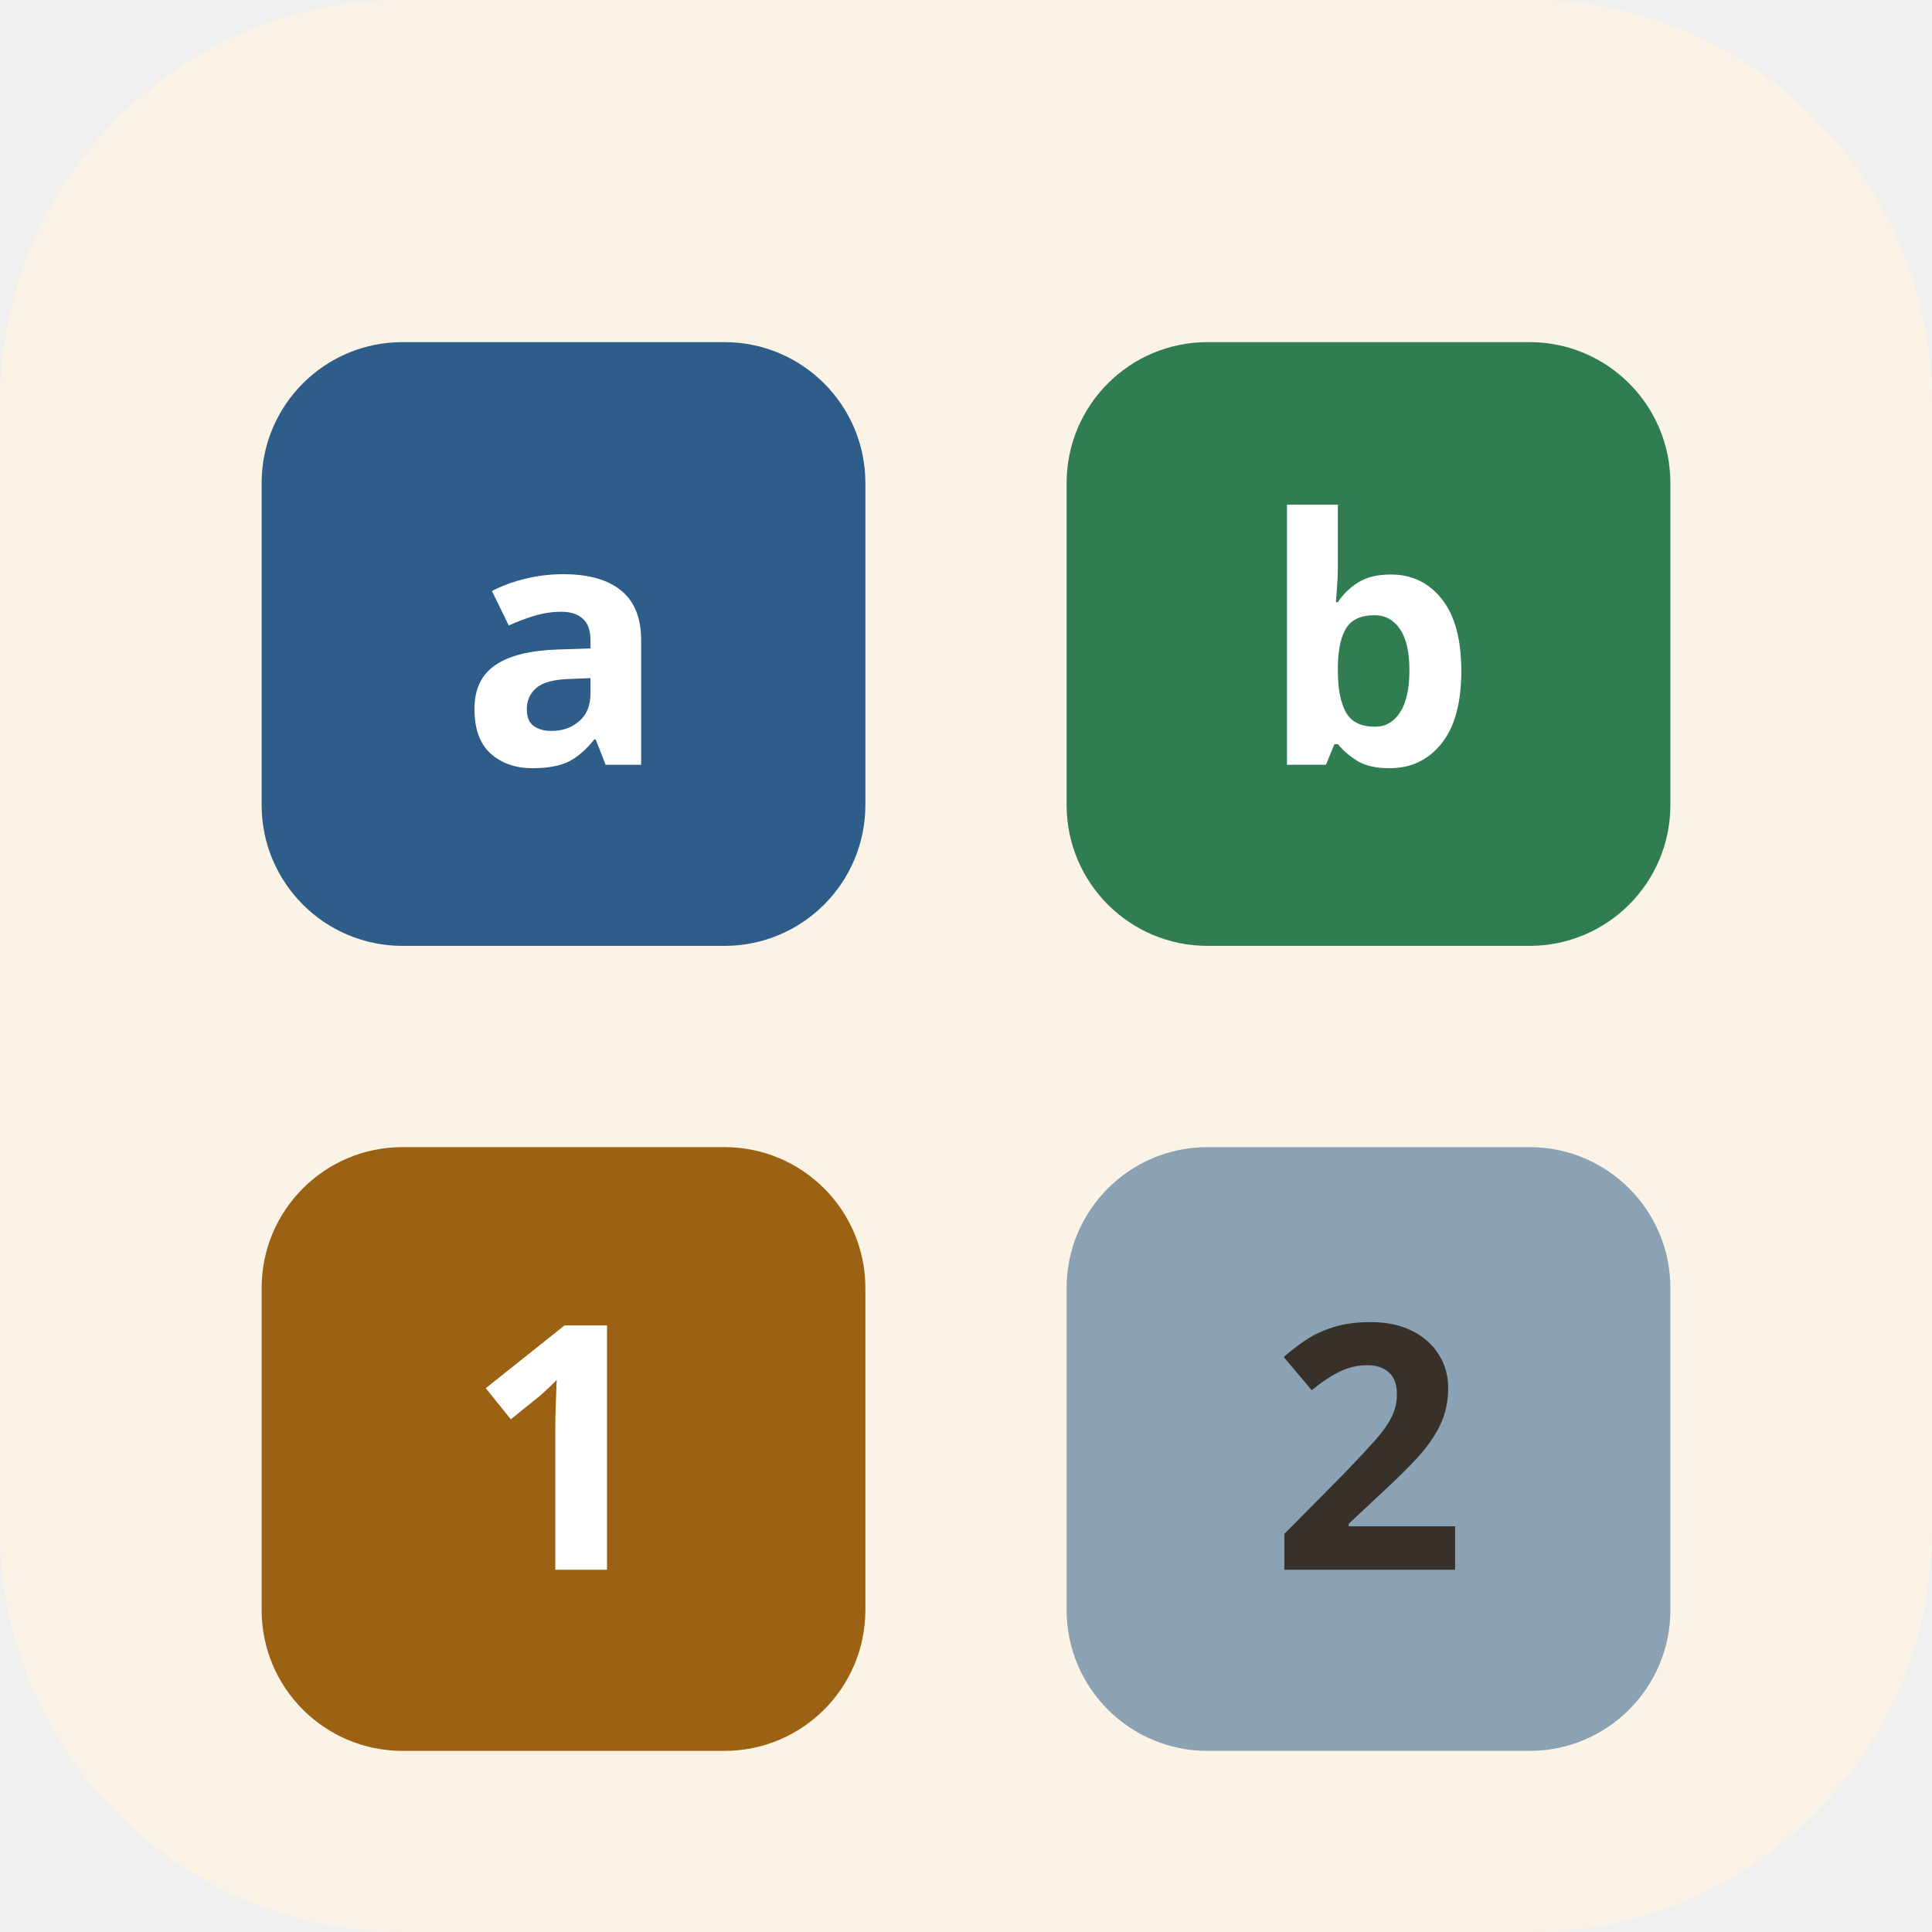
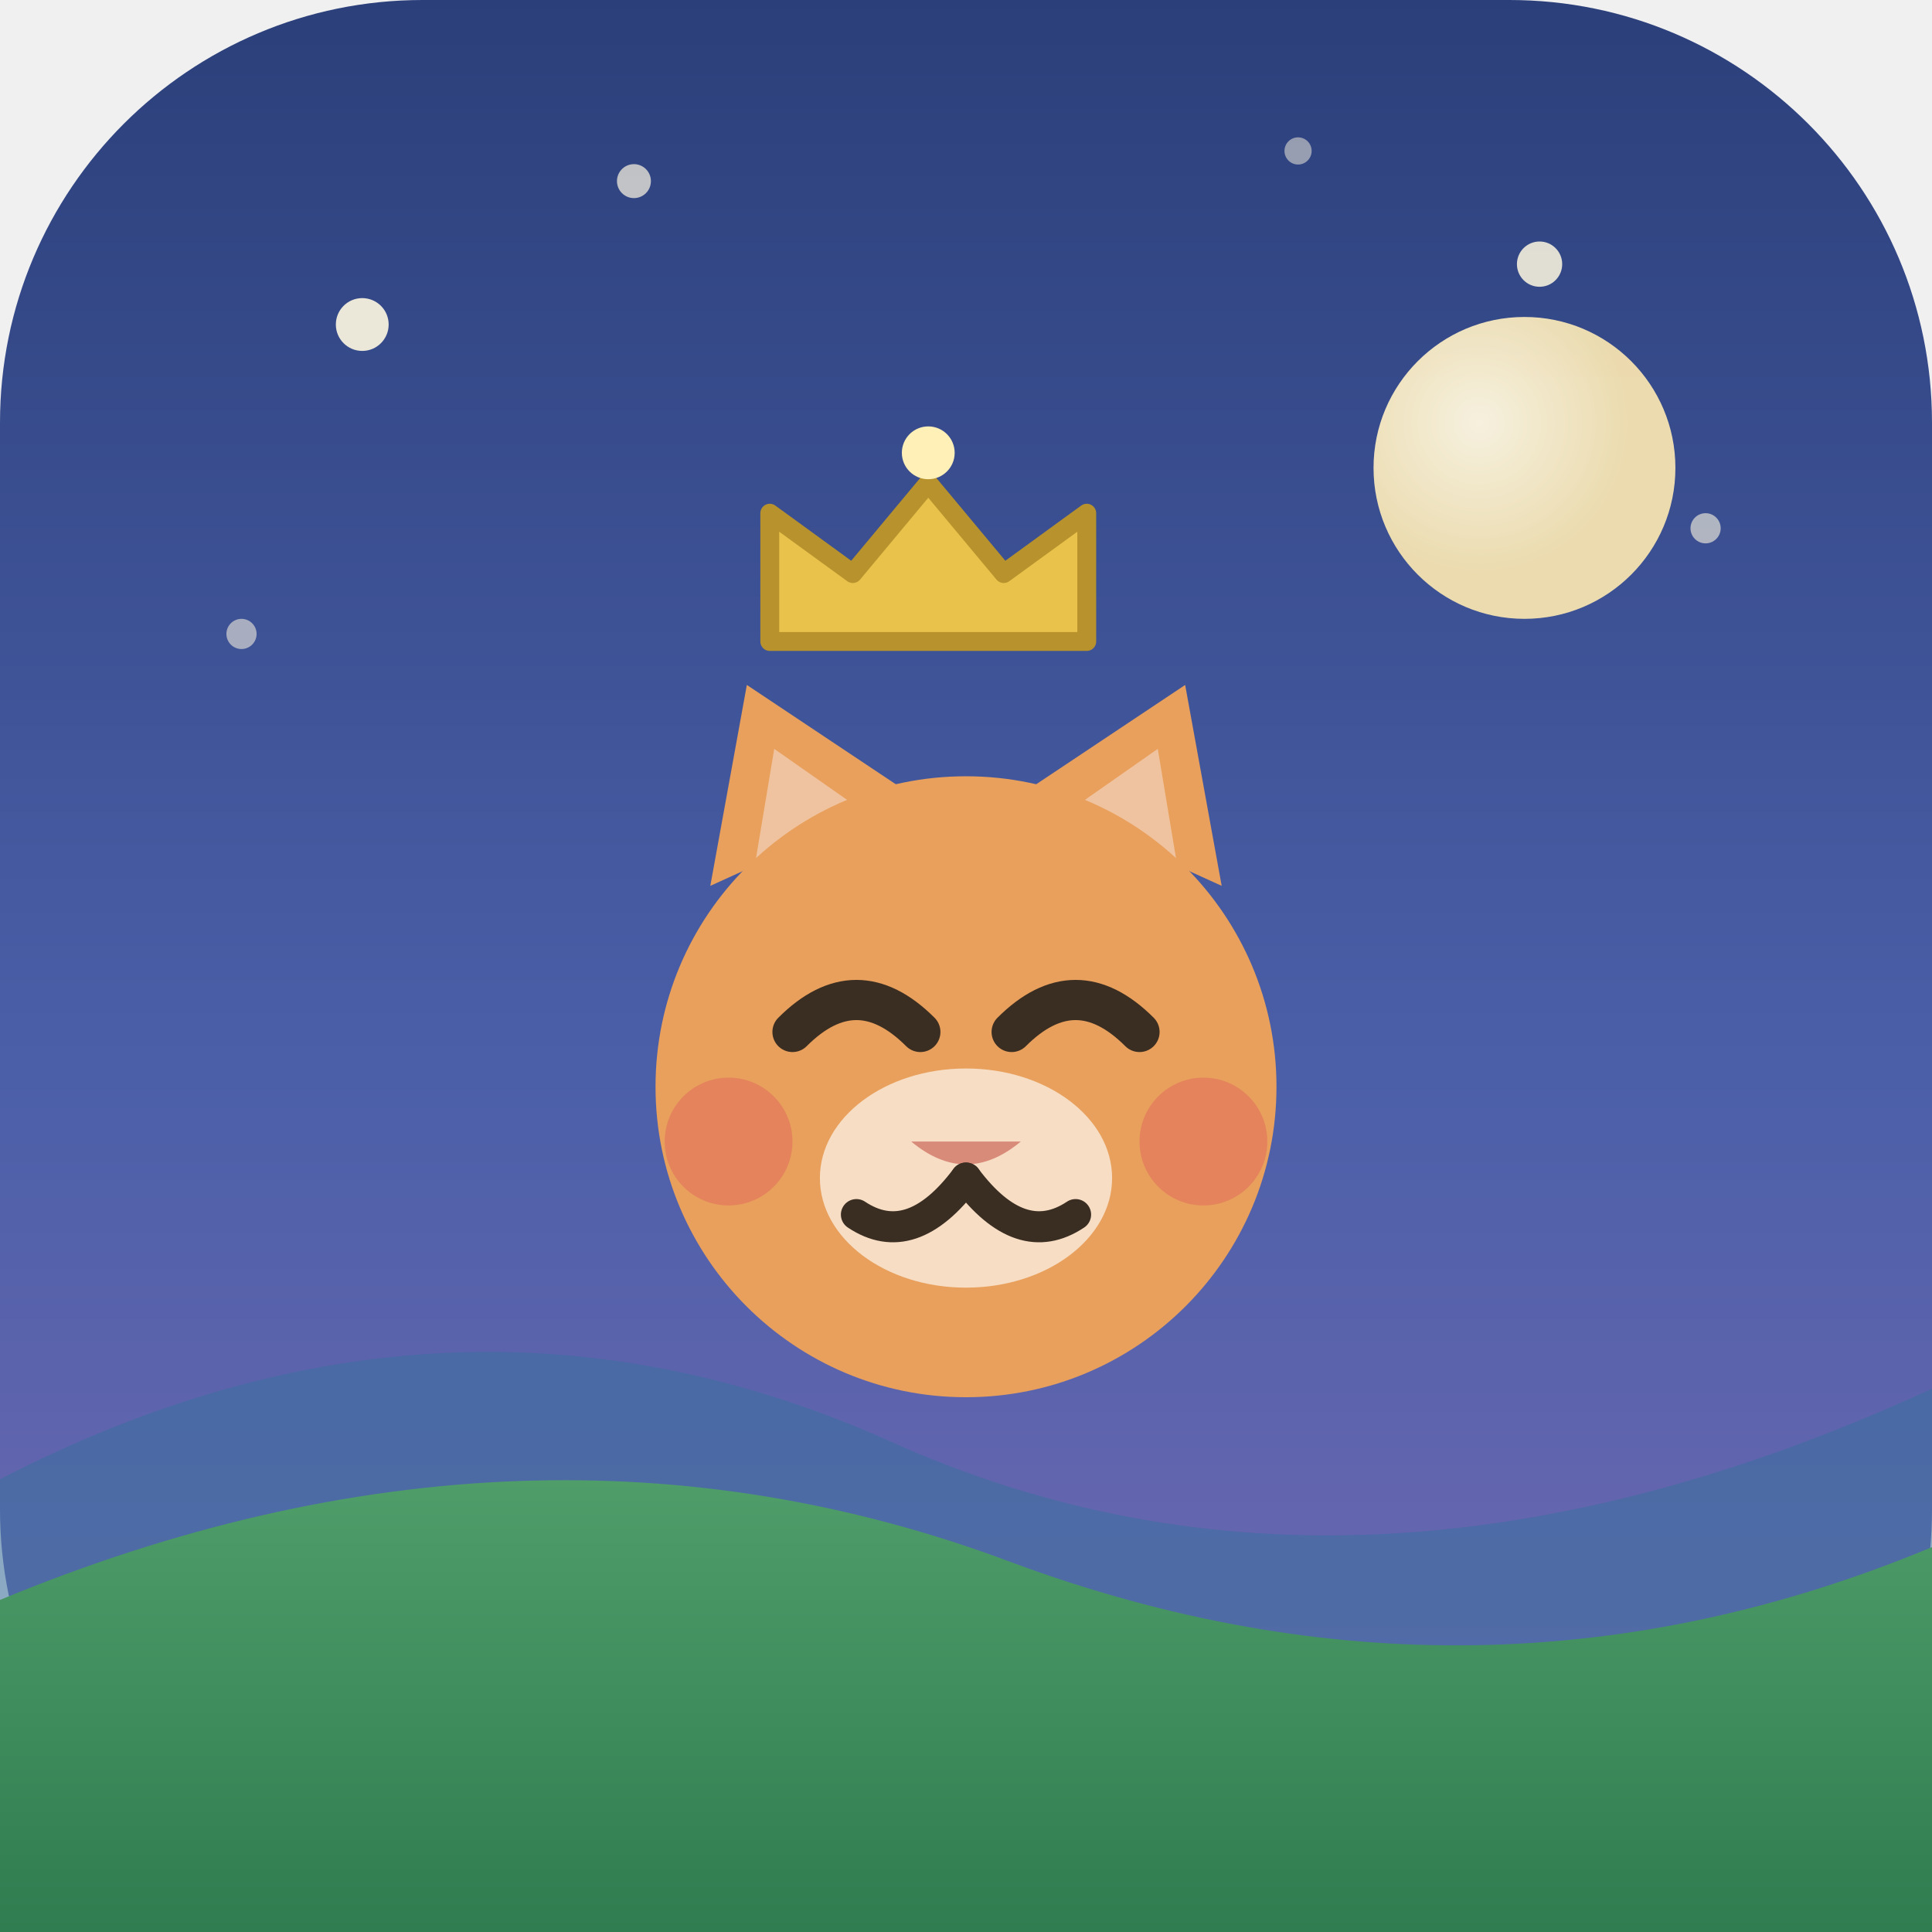
- <svg xmlns="http://www.w3.org/2000/svg" viewBox="0 0 192 192" role="img" aria-label="Mes jeux">
-   <rect width="192" height="192" rx="40" fill="#faf3e6" />
-   <rect x="26" y="34" width="60" height="60" rx="14" fill="#2f5d8a" />
-   <rect x="106" y="34" width="60" height="60" rx="14" fill="#2f7d50" />
-   <rect x="26" y="114" width="60" height="60" rx="14" fill="#9a6212" />
-   <rect x="106" y="114" width="60" height="60" rx="14" fill="#2f5d8a" opacity="0.55" />
-   <text x="56" y="76" font-family="Verdana, sans-serif" font-size="34" font-weight="700" fill="#ffffff" text-anchor="middle">a</text>
-   <text x="136" y="76" font-family="Verdana, sans-serif" font-size="34" font-weight="700" fill="#ffffff" text-anchor="middle">b</text>
-   <text x="56" y="156" font-family="Verdana, sans-serif" font-size="34" font-weight="700" fill="#ffffff" text-anchor="middle">1</text>
-   <text x="136" y="156" font-family="Verdana, sans-serif" font-size="34" font-weight="700" fill="#37312a" text-anchor="middle">2</text>
+ <svg xmlns="http://www.w3.org/2000/svg" id="i" viewBox="0 0 512 512" width="512" height="512">
+   <defs>
+     <linearGradient id="ciel" x1="0" y1="0" x2="0" y2="1">
+       <stop offset="0" stop-color="#2b3f7a" />
+       <stop offset="0.55" stop-color="#4a5fa8" />
+       <stop offset="1" stop-color="#7b6bb5" />
+     </linearGradient>
+     <linearGradient id="colline" x1="0" y1="0" x2="0" y2="1">
+       <stop offset="0" stop-color="#4f9d69" />
+       <stop offset="1" stop-color="#2f7d50" />
+     </linearGradient>
+     <radialGradient id="lune" cx="0.35" cy="0.35">
+       <stop offset="0" stop-color="#fff8e2" />
+       <stop offset="1" stop-color="#f4e2b0" />
+     </radialGradient>
+   </defs>
+   <rect width="512" height="512" rx="112" fill="url(#ciel)" />
+   <g fill="#fff8e2">
+     <circle cx="96" cy="86" r="7" opacity=".9" />
+     <circle cx="168" cy="48" r="4.5" opacity=".7" />
+     <circle cx="408" cy="70" r="6" opacity=".85" />
+     <circle cx="452" cy="140" r="4" opacity=".6" />
+     <circle cx="64" cy="168" r="4" opacity=".55" />
+     <circle cx="344" cy="40" r="3.6" opacity=".5" />
+   </g>
+   <circle cx="404" cy="124" r="40" fill="url(#lune)" opacity=".95" />
+   <path d="M0 392 Q 120 330 236 382 Q 360 438 512 368 L512 512 L0 512 Z" fill="#3b6f9e" opacity=".55" />
+   <path d="M0 424 Q 140 366 268 414 Q 392 460 512 410 L512 512 L0 512 Z" fill="url(#colline)" />
+   <g transform="translate(256 288) scale(2.42) translate(-50 -56)">
+     <path d="M22 34 L26 12 L44 24 Z" fill="#e8a05c" />
+     <path d="M78 34 L74 12 L56 24 Z" fill="#e8a05c" />
+     <path d="M27 31 L29 19 L39 26 Z" fill="#f0c3a0" />
+     <path d="M73 31 L71 19 L61 26 Z" fill="#f0c3a0" />
+     <circle cx="50" cy="56" r="34" fill="#e8a05c" />
+     <ellipse cx="50" cy="66" rx="16" ry="12" fill="#f7ddc4" />
+     <circle cx="24" cy="62" r="7" fill="#e2725b" opacity="0.6" />
+     <circle cx="76" cy="62" r="7" fill="#e2725b" opacity="0.6" />
+     <path d="M31 50 Q38 43 45 50" stroke="#3a2d22" stroke-width="4.4" fill="none" stroke-linecap="round" />
+     <path d="M55 50 Q62 43 69 50" stroke="#3a2d22" stroke-width="4.4" fill="none" stroke-linecap="round" />
+     <path d="M44 62 Q50 67 56 62" fill="#d98b7a" />
+     <path d="M50 66 Q44 74 38 70" stroke="#3a2d22" stroke-width="3.4" fill="none" stroke-linecap="round" />
+     <path d="M50 66 Q56 74 62 70" stroke="#3a2d22" stroke-width="3.4" fill="none" stroke-linecap="round" />
+   </g>
+   <g transform="translate(256 150)">
+     <path d="M-52 20 L-52 -14 L-30 2 L-10 -22 L10 2 L32 -14 L32 20 Z" fill="#e8c24a" stroke="#b8922c" stroke-width="5" stroke-linejoin="round" />
+     <circle cx="-10" cy="-30" r="7" fill="#fff0b8" />
+   </g>
</svg>
